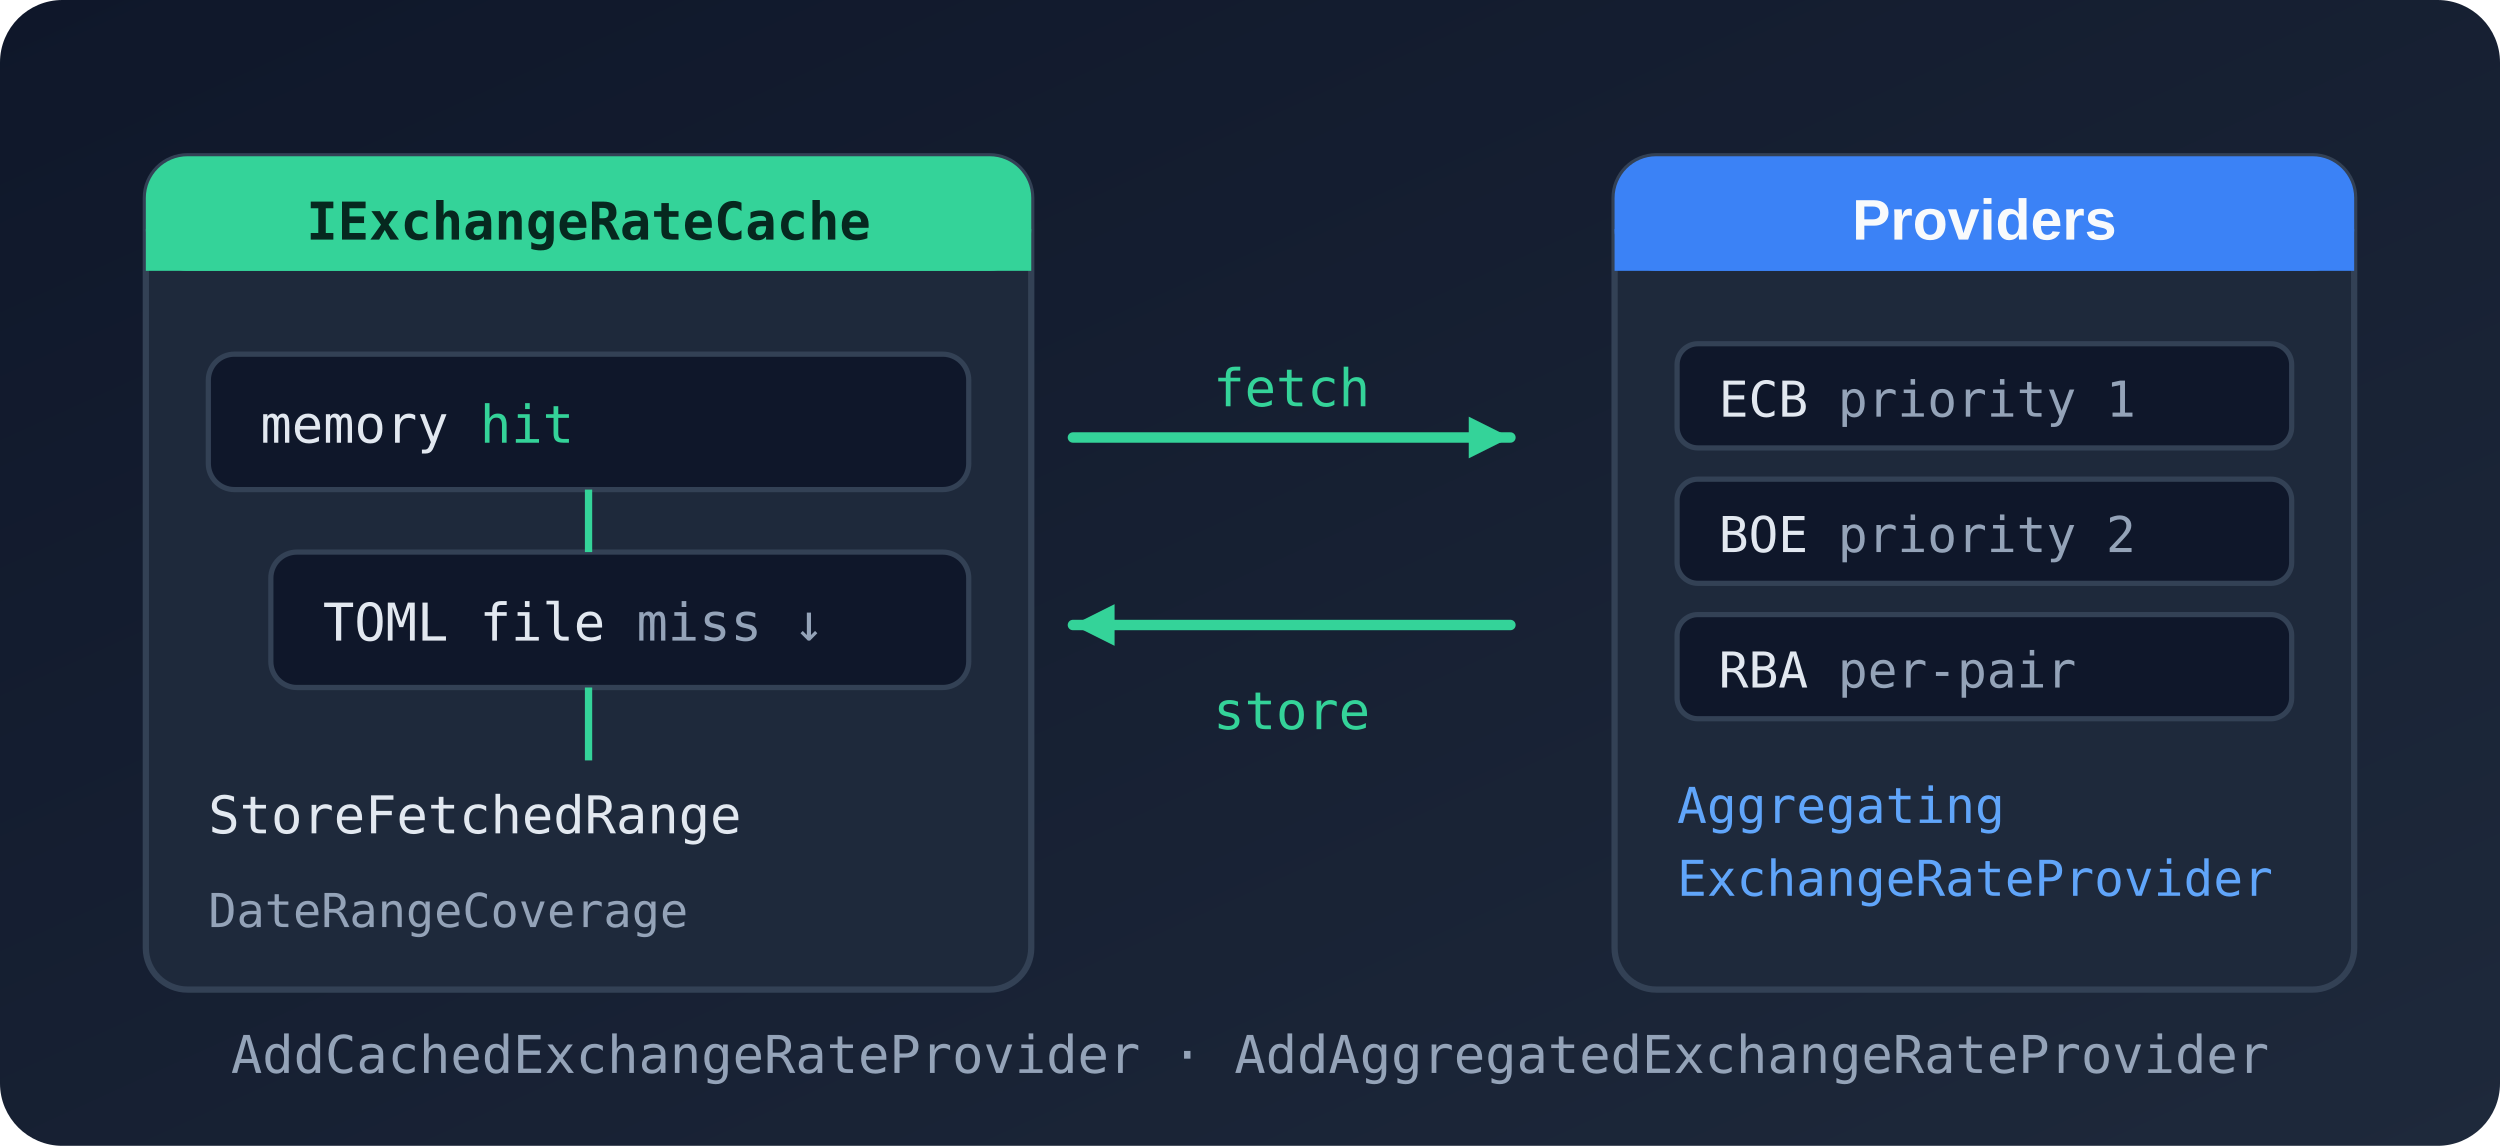
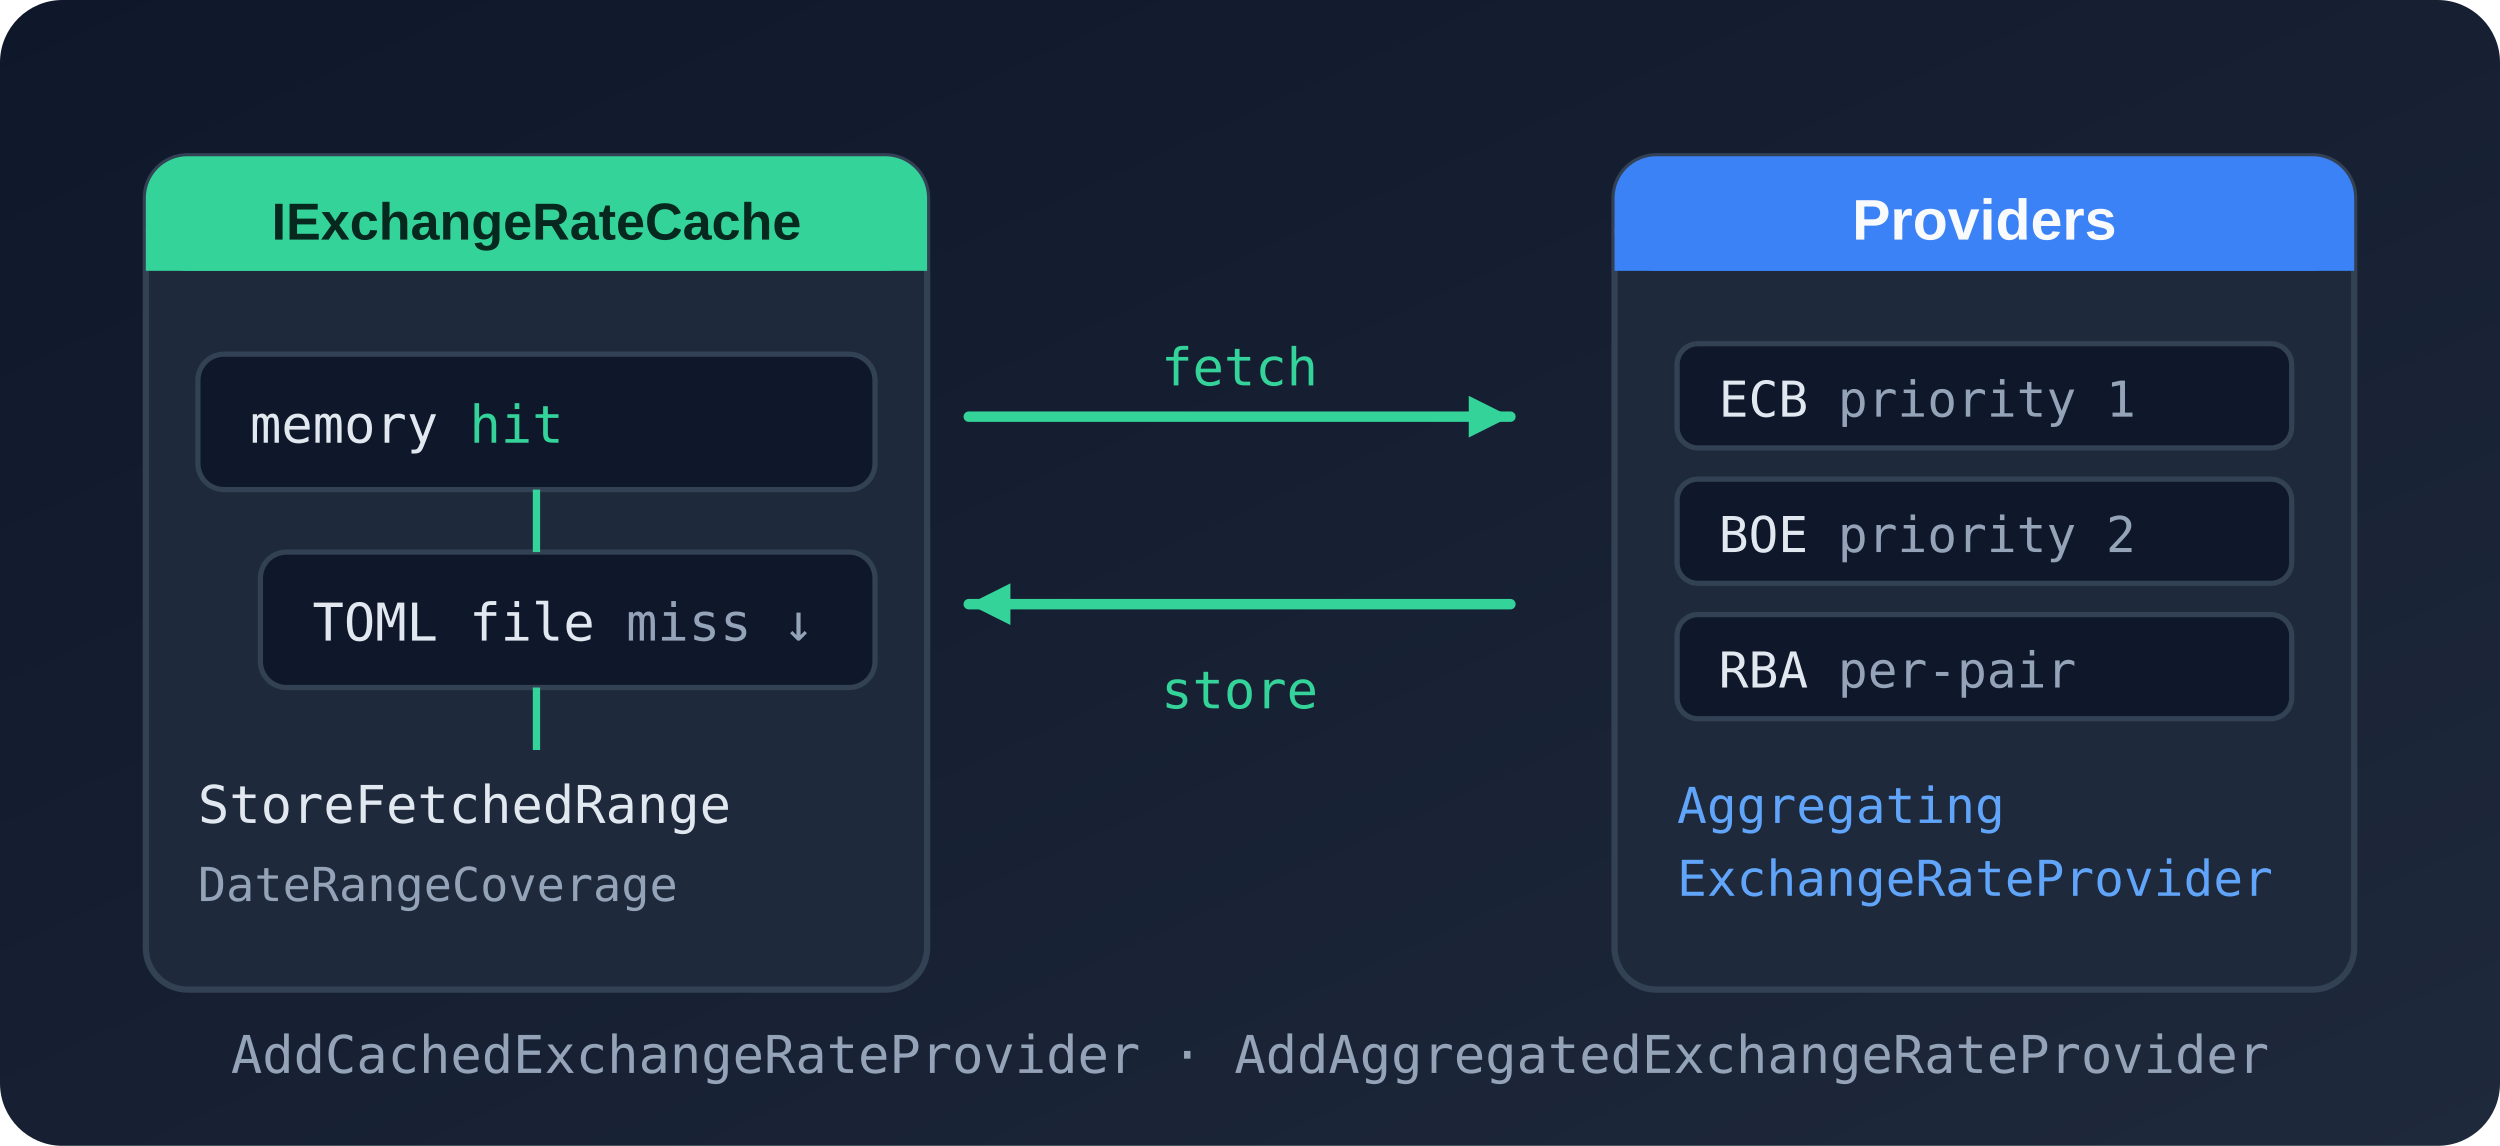
<svg xmlns="http://www.w3.org/2000/svg" viewBox="0 0 480 220" role="img" aria-label="Bodu.Financial.ExchangeRates.Caching — read-through caching and aggregation for exchange-rate providers">
  <defs>
    <linearGradient id="fxcache-bg" x1="0" y1="0" x2="1" y2="1">
      <stop offset="0" stop-color="#0F172A" />
      <stop offset="1" stop-color="#1E293B" />
    </linearGradient>
  </defs>
  <rect width="480" height="220" rx="12" fill="url(#fxcache-bg)" />
  <g transform="translate(28 30)" font-family="'Segoe UI','Helvetica Neue',Arial,sans-serif" font-size="11">
-     <rect width="170" height="160" rx="8" fill="#1E293B" stroke="#334155" stroke-width="1.2" />
-     <rect width="170" height="22" rx="8" fill="#34D399" />
-     <rect y="14" width="170" height="8" fill="#34D399" />
-     <text x="85" y="16" fill="#06281F" text-anchor="middle" font-weight="700" font-size="10" font-family="'Consolas','Menlo',monospace">IExchangeRateCache</text>
+     <rect width="150" height="160" rx="8" fill="#1E293B" stroke="#334155" stroke-width="1.2" />
+     <rect width="150" height="22" rx="8" fill="#34D399" />
+     <rect y="14" width="150" height="8" fill="#34D399" />
+     <text x="75" y="16" fill="#06281F" text-anchor="middle" font-weight="700" font-size="10">IExchangeRateCache</text>
    <g stroke="#334155" stroke-width="1">
-       <rect x="12" y="38" width="146" height="26" rx="5" fill="#0F172A" />
-       <rect x="24" y="76" width="134" height="26" rx="5" fill="#0F172A" />
+       <rect x="10" y="38" width="130" height="26" rx="5" fill="#0F172A" />
+       <rect x="22" y="76" width="118" height="26" rx="5" fill="#0F172A" />
    </g>
    <g fill="#E2E8F0" font-family="'Consolas','Menlo',monospace" font-size="10">
-       <text x="22" y="55">memory <tspan fill="#34D399">hit</tspan>
+       <text x="20" y="55">memory <tspan fill="#34D399">hit</tspan>
      </text>
-       <text x="34" y="93">TOML file <tspan fill="#94A3B8">miss ↓</tspan>
+       <text x="32" y="93">TOML file <tspan fill="#94A3B8">miss ↓</tspan>
      </text>
    </g>
    <g fill="none" stroke="#34D399" stroke-width="1.4">
-       <path d="M 85 64 L 85 76" />
-       <path d="M 85 102 L 85 116" />
+       <path d="M 75 64 L 75 76" />
+       <path d="M 75 102 L 75 114" />
    </g>
    <g fill="#E2E8F0" font-family="'Consolas','Menlo',monospace" font-size="10">
-       <text x="12" y="130">StoreFetchedRange</text>
-       <text x="12" y="148" fill="#94A3B8" font-size="9">DateRangeCoverage</text>
+       <text x="10" y="128">StoreFetchedRange</text>
+       <text x="10" y="143">
+         <tspan fill="#94A3B8" font-size="9">DateRangeCoverage</tspan>
+       </text>
    </g>
  </g>
-   <g transform="translate(206 84)" fill="none" stroke="#34D399" stroke-width="2" stroke-linecap="round">
-     <line x1="0" y1="0" x2="84" y2="0" />
-     <polygon points="84,0 76,-4 76,4" fill="#34D399" stroke="none" />
-     <line x1="84" y1="36" x2="0" y2="36" />
+   <g transform="translate(186 80)" fill="none" stroke="#34D399" stroke-width="2" stroke-linecap="round">
+     <line x1="0" y1="0" x2="104" y2="0" />
+     <polygon points="104,0 96,-4 96,4" fill="#34D399" stroke="none" />
+     <line x1="104" y1="36" x2="0" y2="36" />
    <polygon points="0,36 8,32 8,40" fill="#34D399" stroke="none" />
  </g>
-   <g transform="translate(206 84)" fill="#34D399" font-family="'Consolas','Menlo',monospace" font-size="10" text-anchor="middle">
-     <text x="42" y="-6">fetch</text>
-     <text x="42" y="56">store</text>
+   <g transform="translate(186 80)" fill="#34D399" font-family="'Consolas','Menlo',monospace" font-size="10" text-anchor="middle">
+     <text x="52" y="-6">fetch</text>
+     <text x="52" y="56">store</text>
  </g>
  <g transform="translate(310 30)" font-family="'Segoe UI','Helvetica Neue',Arial,sans-serif" font-size="11">
    <rect width="142" height="160" rx="8" fill="#1E293B" stroke="#334155" stroke-width="1.2" />
    <rect width="142" height="22" rx="8" fill="#3B82F6" />
    <rect y="14" width="142" height="8" fill="#3B82F6" />
    <text x="71" y="16" fill="#F8FAFC" text-anchor="middle" font-weight="700" font-size="11">Providers</text>
    <g stroke="#334155" stroke-width="1">
      <rect x="12" y="36" width="118" height="20" rx="4" fill="#0F172A" />
      <rect x="12" y="62" width="118" height="20" rx="4" fill="#0F172A" />
      <rect x="12" y="88" width="118" height="20" rx="4" fill="#0F172A" />
    </g>
    <g fill="#E2E8F0" font-family="'Consolas','Menlo',monospace" font-size="9.5">
      <text x="20" y="50">ECB <tspan fill="#94A3B8">priority 1</tspan>
      </text>
      <text x="20" y="76">BOE <tspan fill="#94A3B8">priority 2</tspan>
      </text>
      <text x="20" y="102">RBA <tspan fill="#94A3B8">per-pair</tspan>
      </text>
-       <text x="12" y="128" fill="#60A5FA">Aggregating</text>
-       <text x="12" y="142" fill="#60A5FA">ExchangeRateProvider</text>
+     </g>
+     <g fill="#E2E8F0" font-family="'Consolas','Menlo',monospace" font-size="9.5">
+       <text x="12" y="128">
+         <tspan fill="#60A5FA">Aggregating</tspan>
+       </text>
+       <text x="12" y="142">
+         <tspan fill="#60A5FA">ExchangeRateProvider</tspan>
+       </text>
    </g>
  </g>
  <g fill="#94A3B8" font-family="'Consolas','Menlo',monospace" font-size="10">
    <text x="240" y="206" text-anchor="middle">AddCachedExchangeRateProvider · AddAggregatedExchangeRateProvider</text>
  </g>
</svg>
